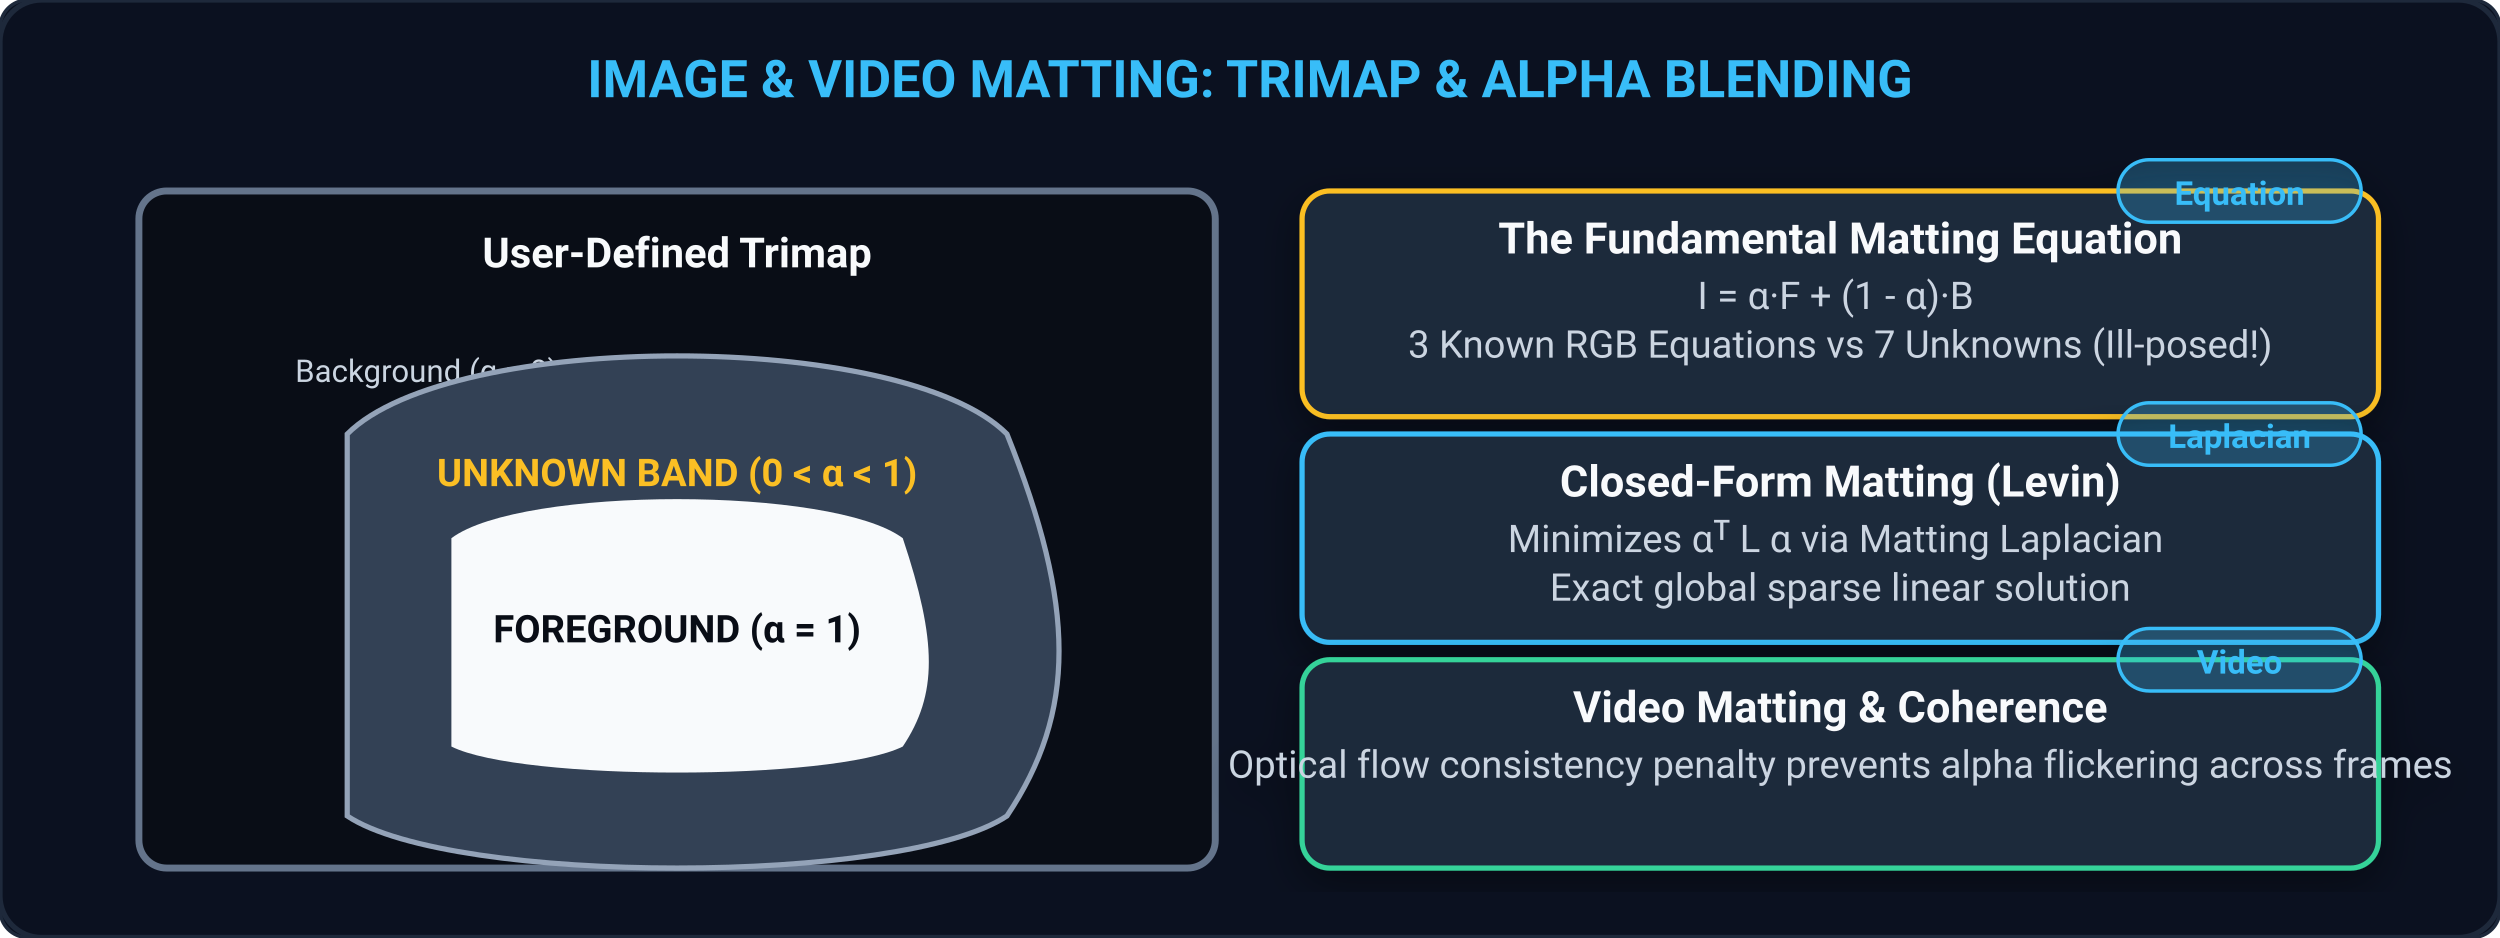
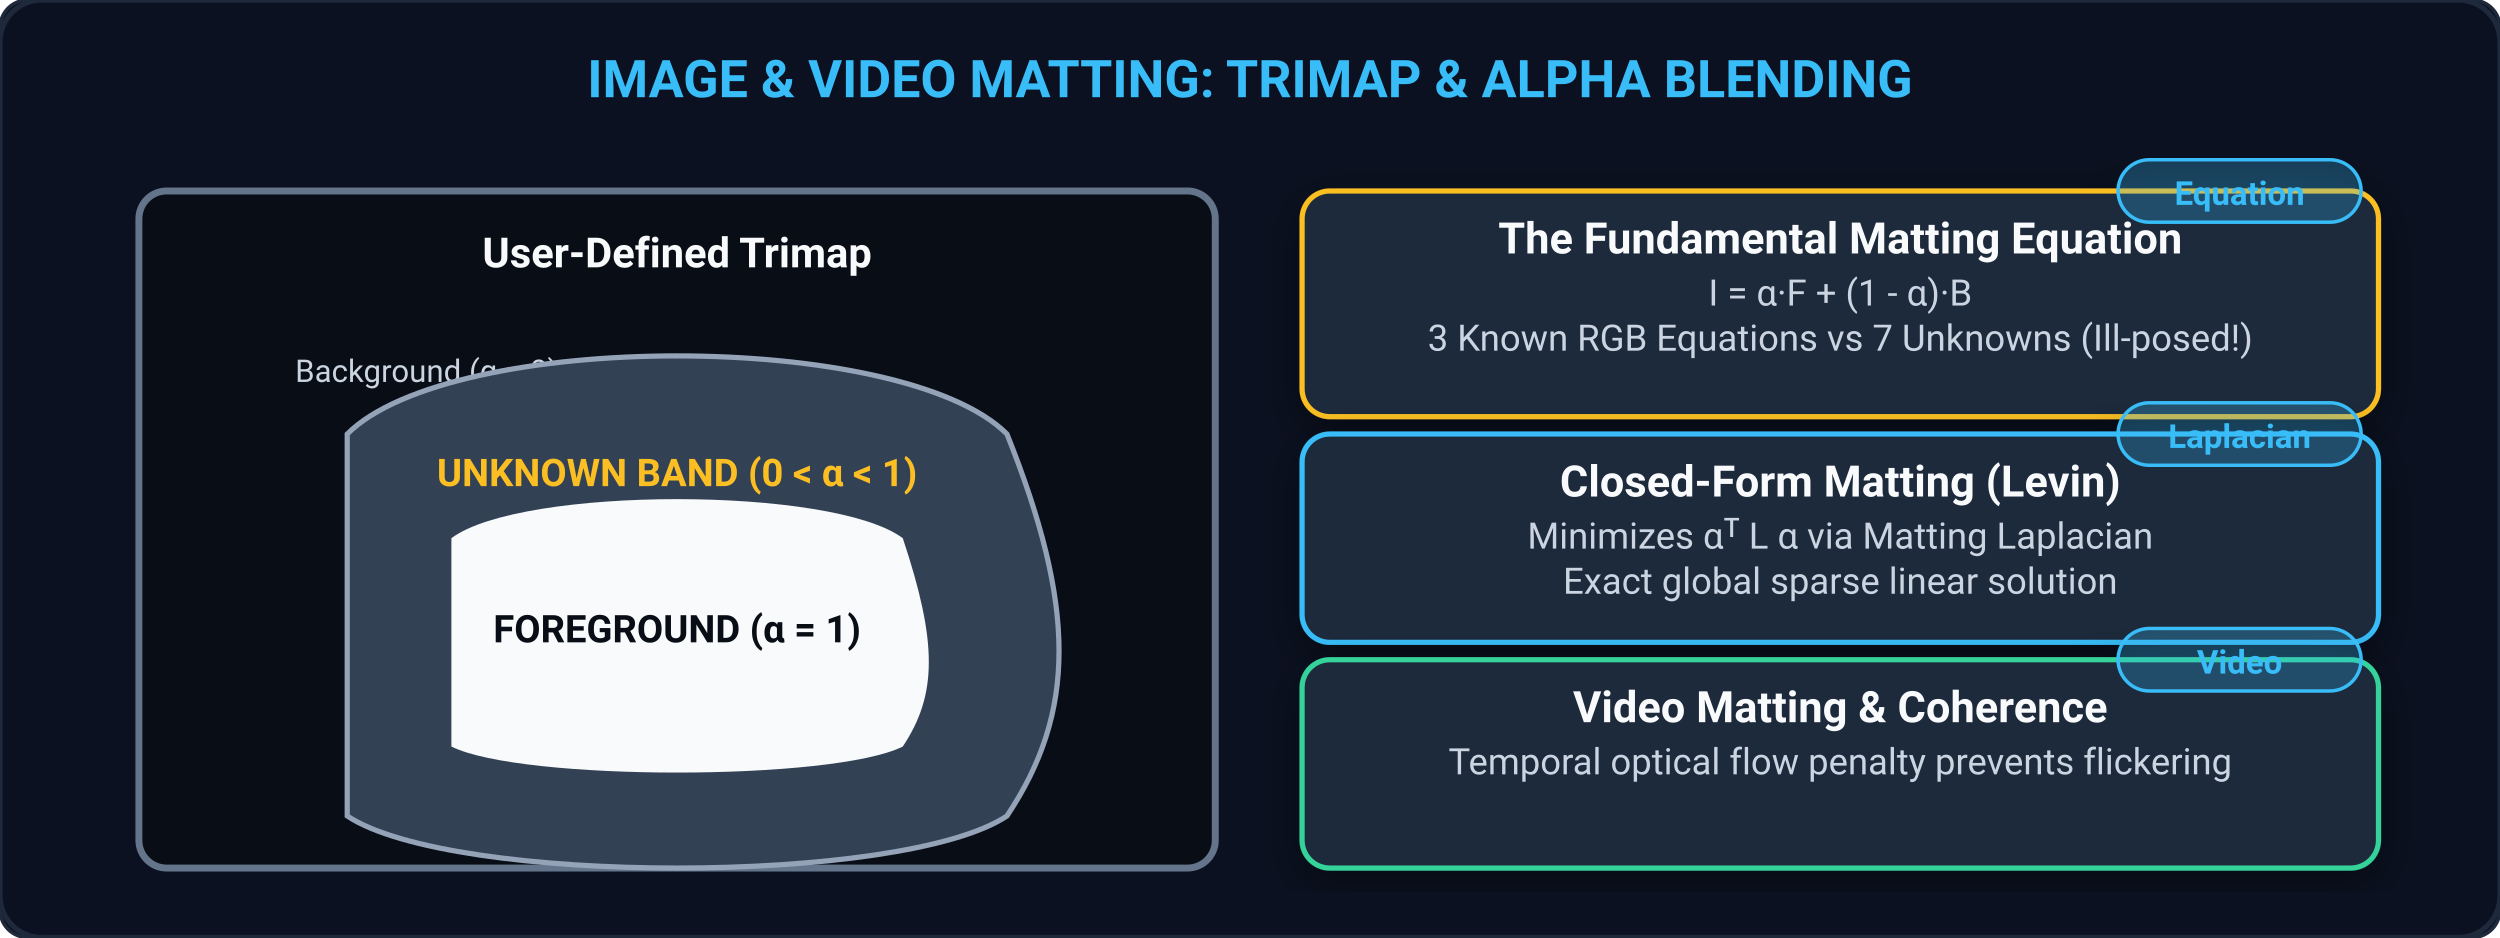
- <svg xmlns="http://www.w3.org/2000/svg" viewBox="0 0 720 270" width="100%" height="auto" class="flowchart-svg" style="max-width: 100%; width: 100%; height: auto; display: block; margin: 0 auto; font-family: -apple-system, BlinkMacSystemFont, 'Segoe UI', Roboto, Helvetica, Arial, sans-serif;">
+ <svg xmlns="http://www.w3.org/2000/svg" viewBox="0 0 720 270" width="100%" height="270" class="flowchart-svg" style="max-width: 720px; width: 100%; height: auto; display: block; margin: 0 auto; font-family: -apple-system, BlinkMacSystemFont, 'Segoe UI', Roboto, Helvetica, Arial, sans-serif;">
  <rect width="100%" height="100%" fill="#0b1120" rx="8" stroke="#1e293b" stroke-width="1" />
  <defs>
    <linearGradient id="gradCard" x1="0%" y1="0%" x2="100%" y2="100%">
      <stop offset="0%" stop-color="#1e293b" />
      <stop offset="100%" stop-color="#0f172a" />
    </linearGradient>
    <linearGradient id="gradCyan" x1="0%" y1="0%" x2="100%" y2="100%">
      <stop offset="0%" stop-color="#38bdf8" />
      <stop offset="100%" stop-color="#0284c7" />
    </linearGradient>
    <linearGradient id="gradEmerald" x1="0%" y1="0%" x2="100%" y2="100%">
      <stop offset="0%" stop-color="#34d399" />
      <stop offset="100%" stop-color="#059669" />
    </linearGradient>
    <linearGradient id="gradAmber" x1="0%" y1="0%" x2="100%" y2="100%">
      <stop offset="0%" stop-color="#fbbf24" />
      <stop offset="100%" stop-color="#d97706" />
    </linearGradient>
    <linearGradient id="gradPurple" x1="0%" y1="0%" x2="100%" y2="100%">
      <stop offset="0%" stop-color="#c084fc" />
      <stop offset="100%" stop-color="#9333ea" />
    </linearGradient>
    <linearGradient id="gradRose" x1="0%" y1="0%" x2="100%" y2="100%">
      <stop offset="0%" stop-color="#fb7185" />
      <stop offset="100%" stop-color="#e11d48" />
    </linearGradient>
    <filter id="shadow" x="-5%" y="-5%" width="110%" height="115%">
      <feDropShadow dx="0" dy="4" stdDeviation="6" flood-color="#000000" flood-opacity="0.4" />
    </filter>
    <marker id="arrCyan" viewBox="0 0 10 10" refX="6" refY="5" markerWidth="6" markerHeight="6" orient="auto-start-reverse">
      <path d="M 0 1 L 10 5 L 0 9 z" fill="#38bdf8" />
    </marker>
    <marker id="arrEmerald" viewBox="0 0 10 10" refX="6" refY="5" markerWidth="6" markerHeight="6" orient="auto-start-reverse">
      <path d="M 0 1 L 10 5 L 0 9 z" fill="#34d399" />
    </marker>
    <marker id="arrAmber" viewBox="0 0 10 10" refX="6" refY="5" markerWidth="6" markerHeight="6" orient="auto-start-reverse">
      <path d="M 0 1 L 10 5 L 0 9 z" fill="#fbbf24" />
    </marker>
  </defs>
  <rect width="720" height="270" rx="12" fill="#0b1120" stroke="#1e293b" stroke-width="1.5" />
  <text x="360" y="28" font-size="15" font-weight="bold" fill="#38bdf8" text-anchor="middle">IMAGE &amp; VIDEO MATTING: TRIMAP &amp; ALPHA BLENDING</text>
  <g transform="translate(40, 55)">
    <rect width="310" height="195" rx="8" fill="#090d16" stroke="#64748b" stroke-width="2" />
    <text x="155" y="22" font-size="12" font-weight="bold" fill="#f8fafc" text-anchor="middle">User-Defined Trimap</text>
    <text x="45" y="55" font-size="9" fill="#cbd5e1">Background (α = 0)</text>
    <path d="M 60 70 C 90 40 220 40 250 70 C 270 120 270 150 250 180 C 220 200 90 200 60 180 Z" fill="#334155" stroke="#94a3b8" stroke-width="1.5" />
    <text x="155" y="85" font-size="11" fill="#fbbf24" font-weight="bold" text-anchor="middle">UNKNOWN BAND (0 &lt; α &lt; 1)</text>
    <path d="M 90 100 C 110 85 200 85 220 100 C 230 130 230 145 220 160 C 200 170 110 170 90 160 Z" fill="#f8fafc" />
    <text x="155" y="130" font-size="11" fill="#090d16" font-weight="bold" text-anchor="middle">FOREGROUND (α = 1)</text>
  </g>
  <g filter="url(#shadow)">
    <rect x="375" y="55" width="310" height="65" rx="8" fill="#1e293b" stroke="#fbbf24" stroke-width="1.5" />
    <text x="530.0" y="73" font-size="12.5" font-weight="700" fill="#f8fafc" text-anchor="middle">The Fundamental Matting Equation</text>
-     <text font-size="11" fill="#cbd5e1" text-anchor="middle">
-       <tspan x="530.0" y="89">I = α·F + (1 - α)·B</tspan>
-       <tspan x="530.0" y="103">3 Known RGB Equations vs 7 Unknowns (Ill-posed!)</tspan>
-     </text>
+     <text x="530.0" y="88" font-size="10.5" fill="#cbd5e1" text-anchor="middle">I = α·F + (1 - α)·B</text>
+     <text x="530.0" y="101" font-size="10.5" fill="#cbd5e1" text-anchor="middle">3 Known RGB Equations vs 7 Unknowns (Ill-posed!)</text>
    <rect x="610" y="46" width="70" height="18" rx="9" fill="#38bdf8" fill-opacity="0.25" stroke="#38bdf8" stroke-width="1" />
    <text x="645" y="59" font-size="9.5" font-weight="700" fill="#38bdf8" text-anchor="middle">Equation</text>
  </g>
  <g filter="url(#shadow)">
    <rect x="375" y="125" width="310" height="60" rx="8" fill="#1e293b" stroke="#38bdf8" stroke-width="1.5" />
    <text x="530.0" y="143" font-size="12.5" font-weight="700" fill="#f8fafc" text-anchor="middle">Closed-Form Matting (Levin)</text>
-     <text font-size="11" fill="#cbd5e1" text-anchor="middle">
-       <tspan x="530.0" y="159">Minimizes αᵀ L α via Matting Laplacian</tspan>
-       <tspan x="530.0" y="173">Exact global sparse linear solution</tspan>
-     </text>
+     <text x="530.0" y="158" font-size="10.5" fill="#cbd5e1" text-anchor="middle">Minimizes αᵀ L α via Matting Laplacian</text>
+     <text x="530.0" y="171" font-size="10.5" fill="#cbd5e1" text-anchor="middle">Exact global sparse linear solution</text>
    <rect x="610" y="116" width="70" height="18" rx="9" fill="#38bdf8" fill-opacity="0.25" stroke="#38bdf8" stroke-width="1" />
    <text x="645" y="129" font-size="9.5" font-weight="700" fill="#38bdf8" text-anchor="middle">Laplacian</text>
  </g>
  <g filter="url(#shadow)">
    <rect x="375" y="190" width="310" height="60" rx="8" fill="#1e293b" stroke="#34d399" stroke-width="1.5" />
    <text x="530.0" y="208" font-size="12.5" font-weight="700" fill="#f8fafc" text-anchor="middle">Video Matting &amp; Coherence</text>
-     <text font-size="11" fill="#cbd5e1" text-anchor="middle">
-       <tspan x="530.0" y="224">Optical flow consistency penalty prevents alpha flickering across frames</tspan>
-     </text>
+     <text x="530.0" y="223" font-size="10.5" fill="#cbd5e1" text-anchor="middle">Temporal optical flow penalty prevents flickering</text>
    <rect x="610" y="181" width="70" height="18" rx="9" fill="#38bdf8" fill-opacity="0.25" stroke="#38bdf8" stroke-width="1" />
    <text x="645" y="194" font-size="9.5" font-weight="700" fill="#38bdf8" text-anchor="middle">Video</text>
  </g>
</svg>
